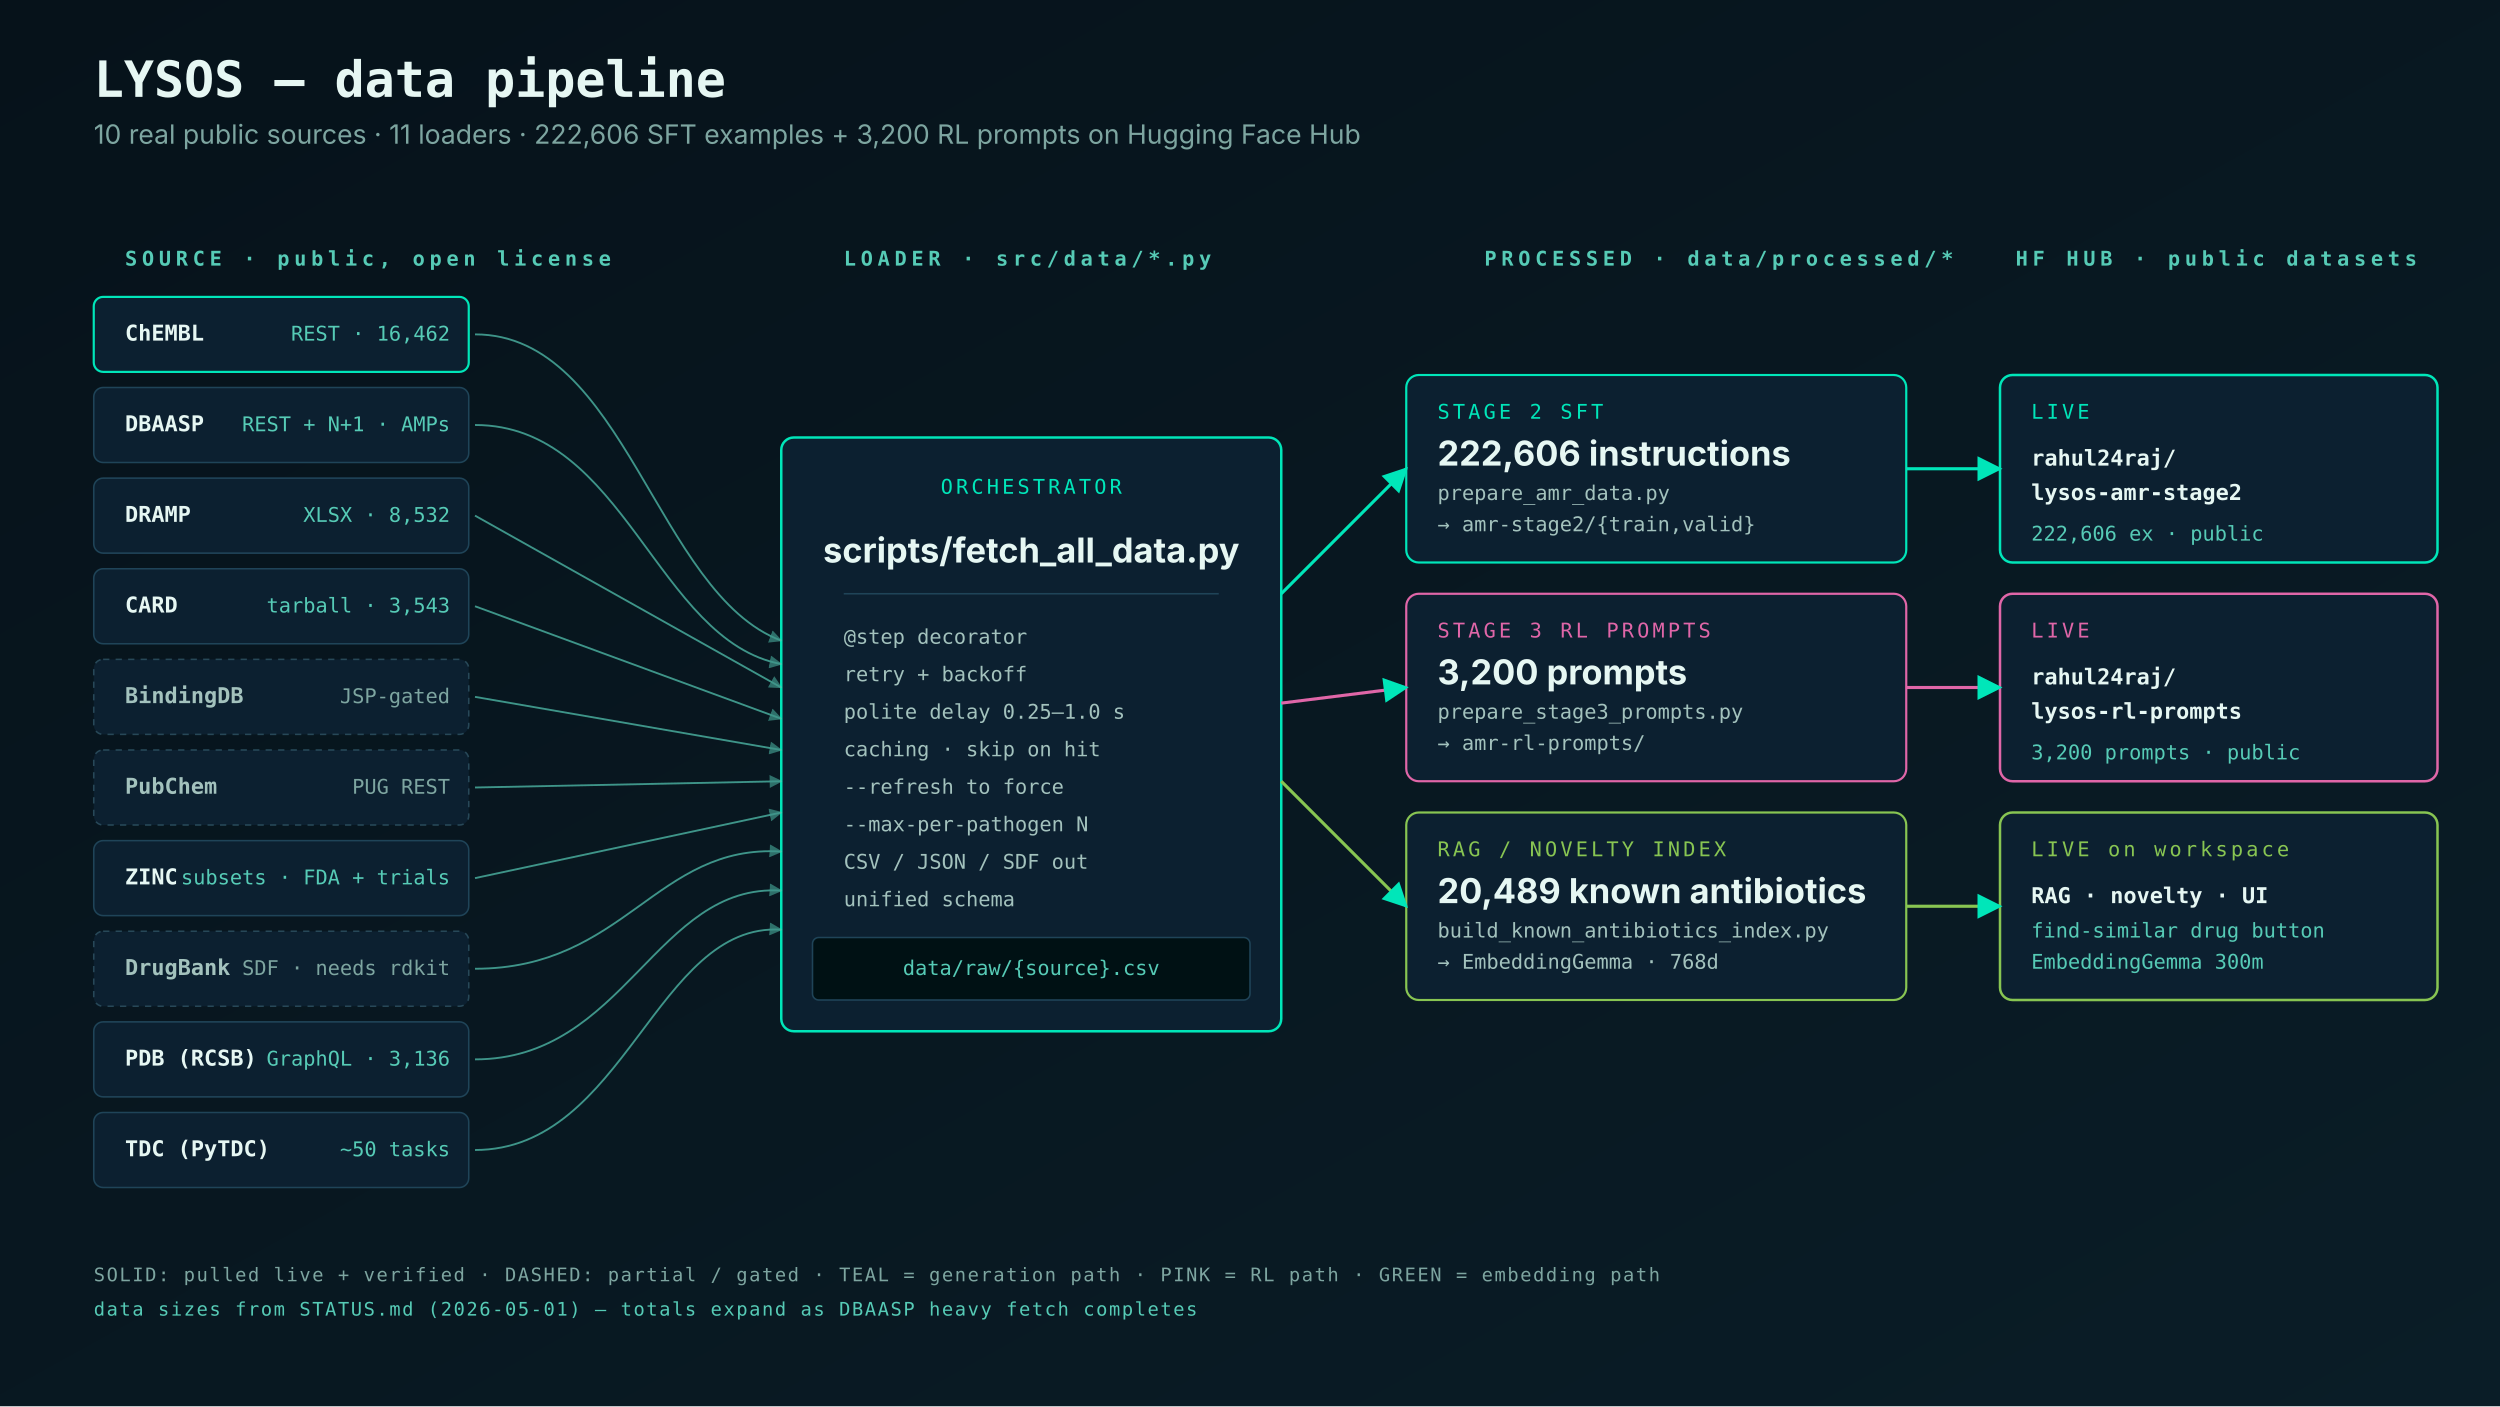
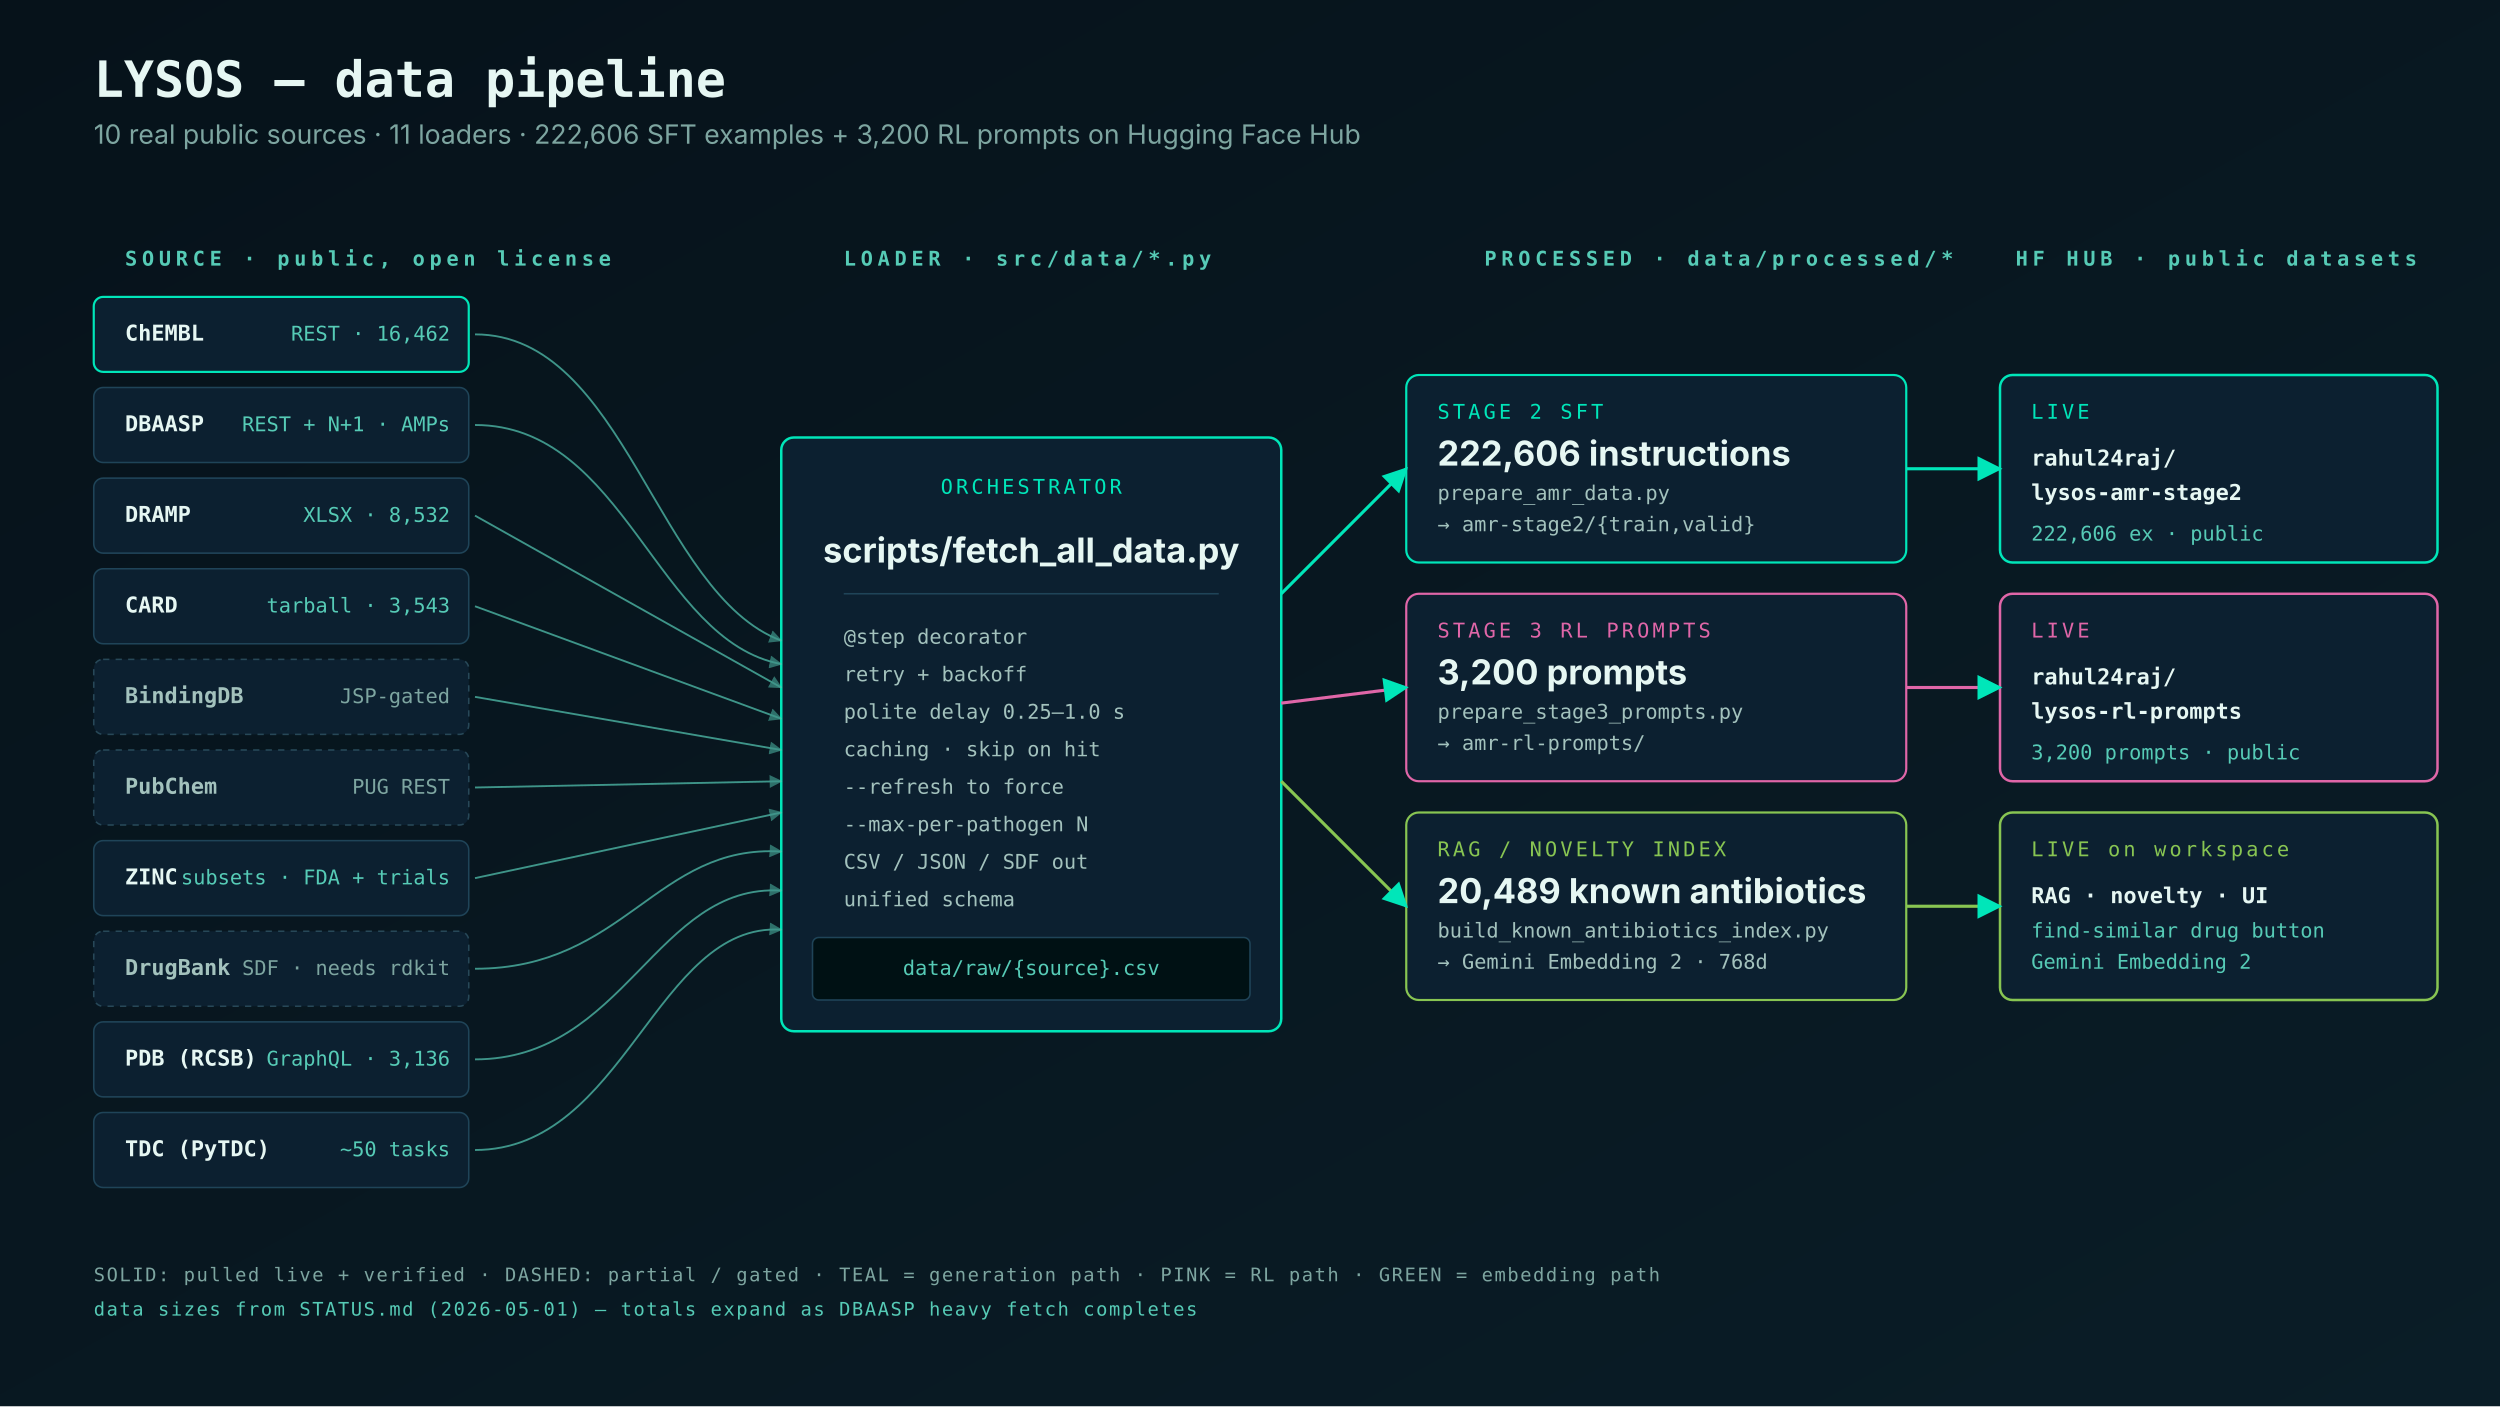
<svg xmlns="http://www.w3.org/2000/svg" viewBox="0 0 1600 900" width="1600" height="900" font-family="Inter, system-ui, sans-serif">
  <defs>
    <linearGradient id="bg" x1="0" y1="0" x2="1" y2="1">
      <stop offset="0" stop-color="#06121a" />
      <stop offset="1" stop-color="#0a1d27" />
    </linearGradient>
    <marker id="arrow" viewBox="0 0 10 10" refX="9" refY="5" markerWidth="8" markerHeight="8" orient="auto-start-reverse">
      <path d="M 0 0 L 10 5 L 0 10 z" fill="#00e6b9" />
    </marker>
    <marker id="arrowDim" viewBox="0 0 10 10" refX="9" refY="5" markerWidth="7" markerHeight="7" orient="auto-start-reverse">
      <path d="M 0 0 L 10 5 L 0 10 z" fill="#56cbb6" opacity="0.7" />
    </marker>
  </defs>
  <rect width="1600" height="900" fill="url(#bg)" />
  <text x="60" y="62" font-family="JetBrains Mono, monospace" font-size="32" font-weight="700" fill="#e6f7f3">LYSOS — data pipeline</text>
  <text x="60" y="92" font-size="17" fill="#7da5a0">10 real public sources · 11 loaders · 222,606 SFT examples + 3,200 RL prompts on Hugging Face Hub</text>
  <g font-family="JetBrains Mono, monospace" font-size="13" letter-spacing="3" fill="#56cbb6" font-weight="600">
    <text x="80" y="170">SOURCE · public, open license</text>
    <text x="540" y="170">LOADER · src/data/*.py</text>
    <text x="950" y="170">PROCESSED · data/processed/*</text>
    <text x="1290" y="170">HF HUB · public datasets</text>
  </g>
  <g font-size="14" fill="#a3c2bd">
    <g>
      <rect x="60" y="190" width="240" height="48" rx="6" fill="#0c2030" stroke="#00e6b9" stroke-width="1.4" />
      <text x="80" y="218" font-family="JetBrains Mono, monospace" font-size="14" fill="#e6f7f3" font-weight="700">ChEMBL</text>
      <text x="288" y="218" font-family="JetBrains Mono, monospace" font-size="13" fill="#56cbb6" text-anchor="end">REST · 16,462</text>
    </g>
    <g>
      <rect x="60" y="248" width="240" height="48" rx="6" fill="#0c2030" stroke="#1f4458" />
      <text x="80" y="276" font-family="JetBrains Mono, monospace" font-size="14" fill="#e6f7f3" font-weight="700">DBAASP</text>
      <text x="288" y="276" font-family="JetBrains Mono, monospace" font-size="13" fill="#56cbb6" text-anchor="end">REST + N+1 · AMPs</text>
    </g>
    <g>
      <rect x="60" y="306" width="240" height="48" rx="6" fill="#0c2030" stroke="#1f4458" />
      <text x="80" y="334" font-family="JetBrains Mono, monospace" font-size="14" fill="#e6f7f3" font-weight="700">DRAMP</text>
      <text x="288" y="334" font-family="JetBrains Mono, monospace" font-size="13" fill="#56cbb6" text-anchor="end">XLSX · 8,532</text>
    </g>
    <g>
      <rect x="60" y="364" width="240" height="48" rx="6" fill="#0c2030" stroke="#1f4458" />
      <text x="80" y="392" font-family="JetBrains Mono, monospace" font-size="14" fill="#e6f7f3" font-weight="700">CARD</text>
      <text x="288" y="392" font-family="JetBrains Mono, monospace" font-size="13" fill="#56cbb6" text-anchor="end">tarball · 3,543</text>
    </g>
    <g>
      <rect x="60" y="422" width="240" height="48" rx="6" fill="#0c2030" stroke="#274858" stroke-dasharray="4 4" />
      <text x="80" y="450" font-family="JetBrains Mono, monospace" font-size="14" fill="#a3c2bd" font-weight="700">BindingDB</text>
      <text x="288" y="450" font-family="JetBrains Mono, monospace" font-size="13" fill="#7da5a0" text-anchor="end">JSP-gated</text>
    </g>
    <g>
      <rect x="60" y="480" width="240" height="48" rx="6" fill="#0c2030" stroke="#274858" stroke-dasharray="4 4" />
      <text x="80" y="508" font-family="JetBrains Mono, monospace" font-size="14" fill="#a3c2bd" font-weight="700">PubChem</text>
      <text x="288" y="508" font-family="JetBrains Mono, monospace" font-size="13" fill="#7da5a0" text-anchor="end">PUG REST</text>
    </g>
    <g>
      <rect x="60" y="538" width="240" height="48" rx="6" fill="#0c2030" stroke="#1f4458" />
      <text x="80" y="566" font-family="JetBrains Mono, monospace" font-size="14" fill="#e6f7f3" font-weight="700">ZINC</text>
      <text x="288" y="566" font-family="JetBrains Mono, monospace" font-size="13" fill="#56cbb6" text-anchor="end">subsets · FDA + trials</text>
    </g>
    <g>
      <rect x="60" y="596" width="240" height="48" rx="6" fill="#0c2030" stroke="#274858" stroke-dasharray="4 4" />
      <text x="80" y="624" font-family="JetBrains Mono, monospace" font-size="14" fill="#a3c2bd" font-weight="700">DrugBank</text>
      <text x="288" y="624" font-family="JetBrains Mono, monospace" font-size="13" fill="#7da5a0" text-anchor="end">SDF · needs rdkit</text>
    </g>
    <g>
      <rect x="60" y="654" width="240" height="48" rx="6" fill="#0c2030" stroke="#1f4458" />
      <text x="80" y="682" font-family="JetBrains Mono, monospace" font-size="14" fill="#e6f7f3" font-weight="700">PDB (RCSB)</text>
      <text x="288" y="682" font-family="JetBrains Mono, monospace" font-size="13" fill="#56cbb6" text-anchor="end">GraphQL · 3,136</text>
    </g>
    <g>
      <rect x="60" y="712" width="240" height="48" rx="6" fill="#0c2030" stroke="#1f4458" />
      <text x="80" y="740" font-family="JetBrains Mono, monospace" font-size="14" fill="#e6f7f3" font-weight="700">TDC (PyTDC)</text>
      <text x="288" y="740" font-family="JetBrains Mono, monospace" font-size="13" fill="#56cbb6" text-anchor="end">~50 tasks</text>
    </g>
  </g>
  <g>
    <rect x="500" y="280" width="320" height="380" rx="8" fill="#0c2030" stroke="#00e6b9" stroke-width="1.6" />
    <text x="660" y="316" font-family="JetBrains Mono, monospace" font-size="13" letter-spacing="2" fill="#00e6b9" text-anchor="middle">ORCHESTRATOR</text>
    <text x="660" y="360" font-size="22" fill="#e6f7f3" font-weight="700" text-anchor="middle">scripts/fetch_all_data.py</text>
    <line x1="540" y1="380" x2="780" y2="380" stroke="#1f4458" />
    <text x="540" y="412" font-family="JetBrains Mono, monospace" font-size="13" fill="#a3c2bd">@step decorator</text>
    <text x="540" y="436" font-family="JetBrains Mono, monospace" font-size="13" fill="#a3c2bd">retry + backoff</text>
    <text x="540" y="460" font-family="JetBrains Mono, monospace" font-size="13" fill="#a3c2bd">polite delay 0.25–1.0 s</text>
    <text x="540" y="484" font-family="JetBrains Mono, monospace" font-size="13" fill="#a3c2bd">caching · skip on hit</text>
    <text x="540" y="508" font-family="JetBrains Mono, monospace" font-size="13" fill="#a3c2bd">--refresh to force</text>
    <text x="540" y="532" font-family="JetBrains Mono, monospace" font-size="13" fill="#a3c2bd">--max-per-pathogen N</text>
    <text x="540" y="556" font-family="JetBrains Mono, monospace" font-size="13" fill="#a3c2bd">CSV / JSON / SDF out</text>
    <text x="540" y="580" font-family="JetBrains Mono, monospace" font-size="13" fill="#a3c2bd">unified schema</text>
    <rect x="520" y="600" width="280" height="40" rx="4" fill="#001114" stroke="#1f4458" />
    <text x="660" y="624" font-family="JetBrains Mono, monospace" font-size="13" fill="#56cbb6" text-anchor="middle">data/raw/{source}.csv</text>
  </g>
  <g stroke="#56cbb6" stroke-width="1.2" opacity="0.7" fill="none">
    <path d="M 304 214 C 400 214 420 380 500 410" marker-end="url(#arrowDim)" />
    <path d="M 304 272 C 400 272 420 410 500 425" marker-end="url(#arrowDim)" />
    <path d="M 304 330 L 500 440" marker-end="url(#arrowDim)" />
    <path d="M 304 388 L 500 460" marker-end="url(#arrowDim)" />
    <path d="M 304 446 L 500 480" marker-end="url(#arrowDim)" />
    <path d="M 304 504 L 500 500" marker-end="url(#arrowDim)" />
    <path d="M 304 562 L 500 520" marker-end="url(#arrowDim)" />
    <path d="M 304 620 C 400 620 420 540 500 545" marker-end="url(#arrowDim)" />
    <path d="M 304 678 C 400 678 420 565 500 570" marker-end="url(#arrowDim)" />
    <path d="M 304 736 C 400 736 420 590 500 595" marker-end="url(#arrowDim)" />
  </g>
  <g>
    <rect x="900" y="240" width="320" height="120" rx="8" fill="#0c2030" stroke="#00e6b9" stroke-width="1.4" />
    <text x="920" y="268" font-family="JetBrains Mono, monospace" font-size="13" letter-spacing="2" fill="#00e6b9">STAGE 2 SFT</text>
    <text x="920" y="298" font-size="22" fill="#e6f7f3" font-weight="700">222,606 instructions</text>
    <text x="920" y="320" font-family="JetBrains Mono, monospace" font-size="13" fill="#a3c2bd">prepare_amr_data.py</text>
    <text x="920" y="340" font-family="JetBrains Mono, monospace" font-size="13" fill="#a3c2bd">→ amr-stage2/{train,valid}</text>
    <rect x="900" y="380" width="320" height="120" rx="8" fill="#0c2030" stroke="#e066a8" stroke-width="1.4" />
    <text x="920" y="408" font-family="JetBrains Mono, monospace" font-size="13" letter-spacing="2" fill="#e066a8">STAGE 3 RL PROMPTS</text>
    <text x="920" y="438" font-size="22" fill="#e6f7f3" font-weight="700">3,200 prompts</text>
    <text x="920" y="460" font-family="JetBrains Mono, monospace" font-size="13" fill="#a3c2bd">prepare_stage3_prompts.py</text>
    <text x="920" y="480" font-family="JetBrains Mono, monospace" font-size="13" fill="#a3c2bd">→ amr-rl-prompts/</text>
    <rect x="900" y="520" width="320" height="120" rx="8" fill="#0c2030" stroke="#88c552" stroke-width="1.4" />
    <text x="920" y="548" font-family="JetBrains Mono, monospace" font-size="13" letter-spacing="2" fill="#88c552">RAG / NOVELTY INDEX</text>
    <text x="920" y="578" font-size="22" fill="#e6f7f3" font-weight="700">20,489 known antibiotics</text>
    <text x="920" y="600" font-family="JetBrains Mono, monospace" font-size="13" fill="#a3c2bd">build_known_antibiotics_index.py</text>
-     <text x="920" y="620" font-family="JetBrains Mono, monospace" font-size="13" fill="#a3c2bd">→ EmbeddingGemma · 768d</text>
+     <text x="920" y="620" font-family="JetBrains Mono, monospace" font-size="13" fill="#a3c2bd">→ Gemini Embedding 2 · 768d</text>
  </g>
  <line x1="820" y1="380" x2="900" y2="300" stroke="#00e6b9" stroke-width="2" marker-end="url(#arrow)" />
  <line x1="820" y1="450" x2="900" y2="440" stroke="#e066a8" stroke-width="2" marker-end="url(#arrow)" />
  <line x1="820" y1="500" x2="900" y2="580" stroke="#88c552" stroke-width="2" marker-end="url(#arrow)" />
  <g>
    <rect x="1280" y="240" width="280" height="120" rx="8" fill="#0c2030" stroke="#00e6b9" stroke-width="1.6" />
    <text x="1300" y="268" font-family="JetBrains Mono, monospace" font-size="13" letter-spacing="2" fill="#00e6b9">LIVE</text>
    <text x="1300" y="298" font-family="JetBrains Mono, monospace" font-size="14" fill="#e6f7f3" font-weight="700">rahul24raj/</text>
    <text x="1300" y="320" font-family="JetBrains Mono, monospace" font-size="14" fill="#e6f7f3" font-weight="700">  lysos-amr-stage2</text>
    <text x="1300" y="346" font-family="JetBrains Mono, monospace" font-size="13" fill="#56cbb6">222,606 ex · public</text>
    <rect x="1280" y="380" width="280" height="120" rx="8" fill="#0c2030" stroke="#e066a8" stroke-width="1.6" />
    <text x="1300" y="408" font-family="JetBrains Mono, monospace" font-size="13" letter-spacing="2" fill="#e066a8">LIVE</text>
    <text x="1300" y="438" font-family="JetBrains Mono, monospace" font-size="14" fill="#e6f7f3" font-weight="700">rahul24raj/</text>
    <text x="1300" y="460" font-family="JetBrains Mono, monospace" font-size="14" fill="#e6f7f3" font-weight="700">  lysos-rl-prompts</text>
    <text x="1300" y="486" font-family="JetBrains Mono, monospace" font-size="13" fill="#56cbb6">3,200 prompts · public</text>
    <rect x="1280" y="520" width="280" height="120" rx="8" fill="#0c2030" stroke="#88c552" stroke-width="1.6" />
    <text x="1300" y="548" font-family="JetBrains Mono, monospace" font-size="13" letter-spacing="2" fill="#88c552">LIVE on workspace</text>
    <text x="1300" y="578" font-family="JetBrains Mono, monospace" font-size="14" fill="#e6f7f3" font-weight="700">RAG · novelty · UI</text>
    <text x="1300" y="600" font-family="JetBrains Mono, monospace" font-size="13" fill="#56cbb6">find-similar drug button</text>
-     <text x="1300" y="620" font-family="JetBrains Mono, monospace" font-size="13" fill="#56cbb6">EmbeddingGemma 300m</text>
+     <text x="1300" y="620" font-family="JetBrains Mono, monospace" font-size="13" fill="#56cbb6">Gemini Embedding 2</text>
  </g>
  <line x1="1220" y1="300" x2="1280" y2="300" stroke="#00e6b9" stroke-width="2" marker-end="url(#arrow)" />
  <line x1="1220" y1="440" x2="1280" y2="440" stroke="#e066a8" stroke-width="2" marker-end="url(#arrow)" />
  <line x1="1220" y1="580" x2="1280" y2="580" stroke="#88c552" stroke-width="2" marker-end="url(#arrow)" />
  <g transform="translate(60,820)" font-family="JetBrains Mono, monospace" font-size="12" fill="#7da5a0" letter-spacing="1">
    <text x="0" y="0">SOLID:  pulled live + verified  ·  DASHED:  partial / gated  ·  TEAL = generation path  ·  PINK = RL path  ·  GREEN = embedding path</text>
    <text x="0" y="22" fill="#56cbb6">data sizes from STATUS.md (2026-05-01) — totals expand as DBAASP heavy fetch completes</text>
  </g>
</svg>
